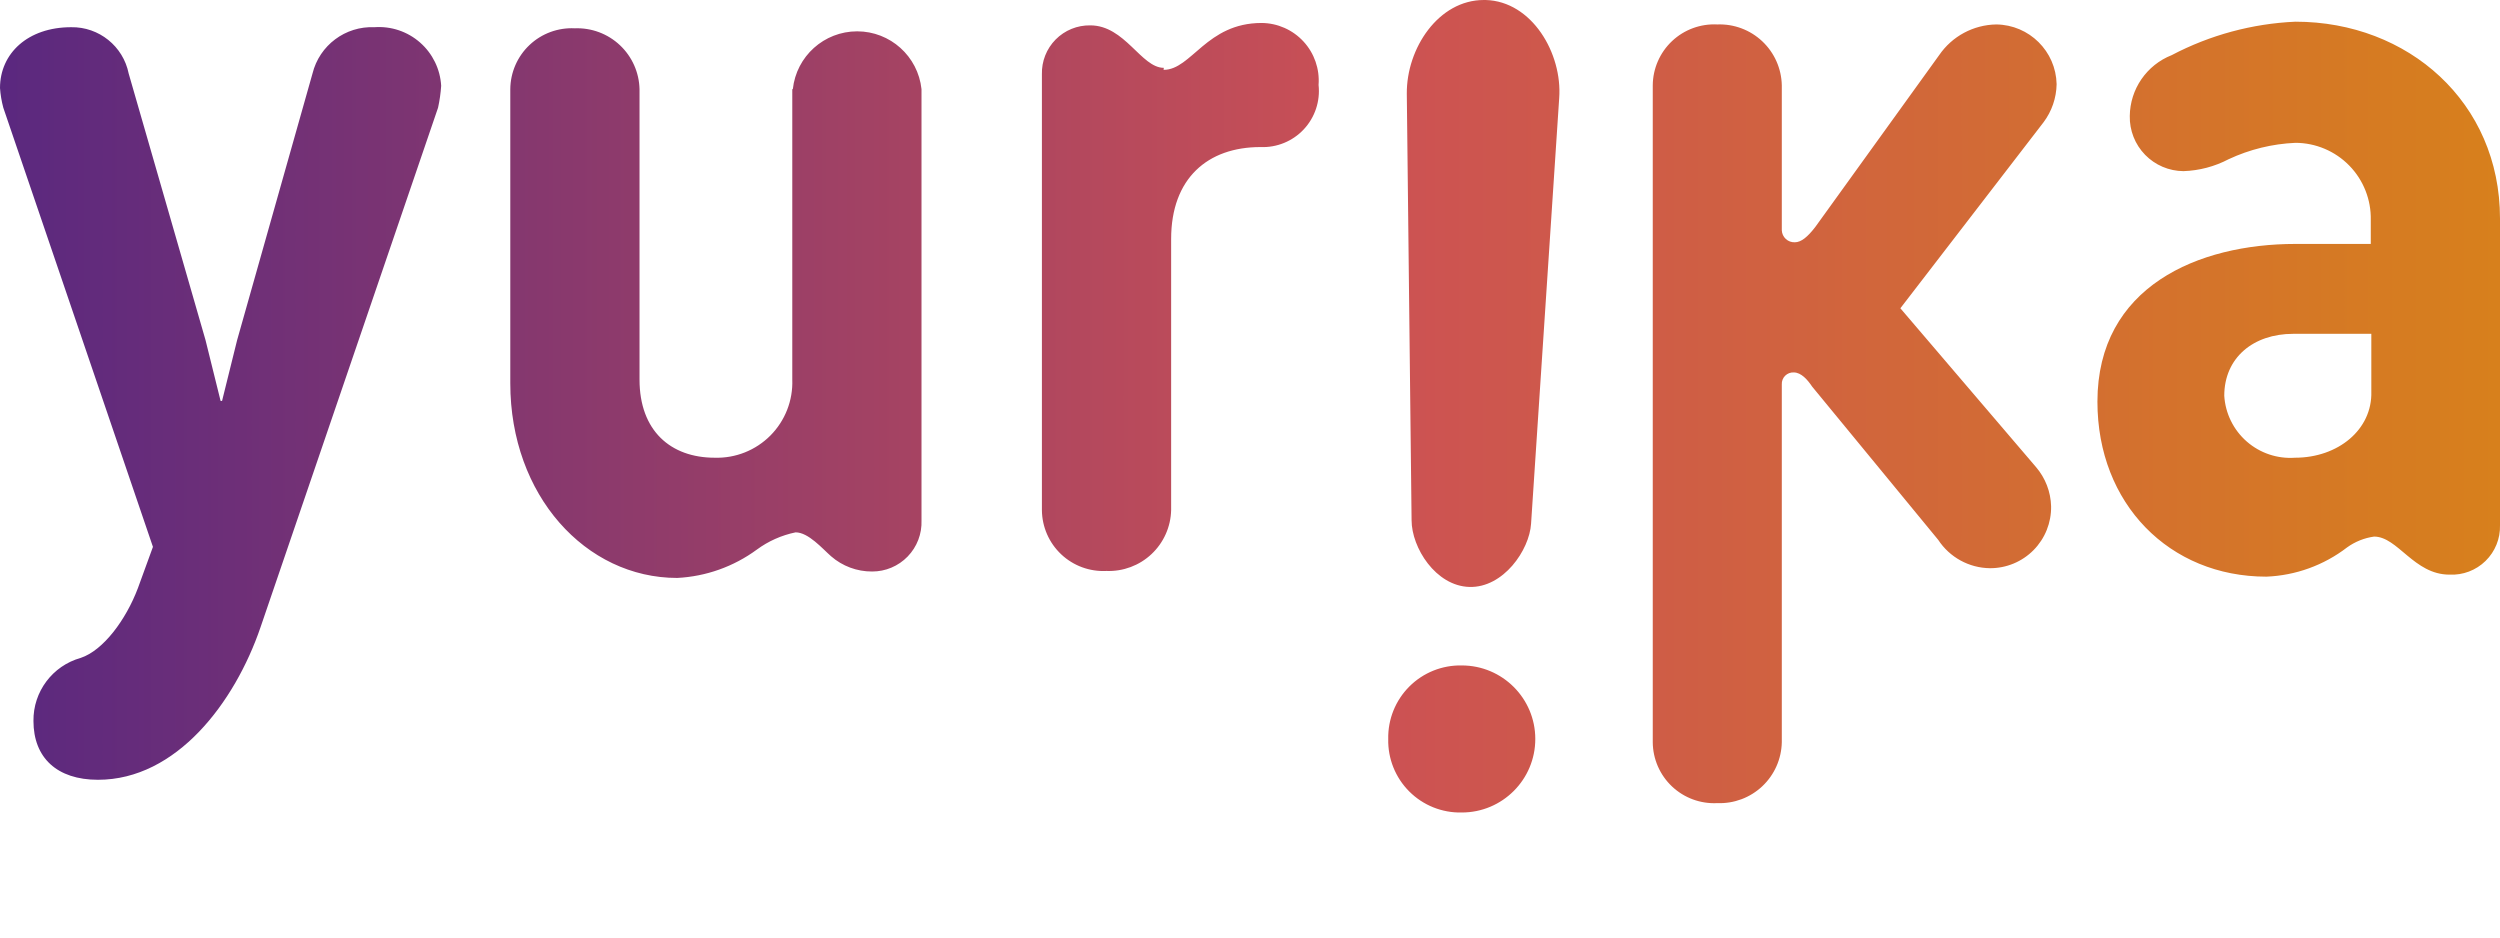
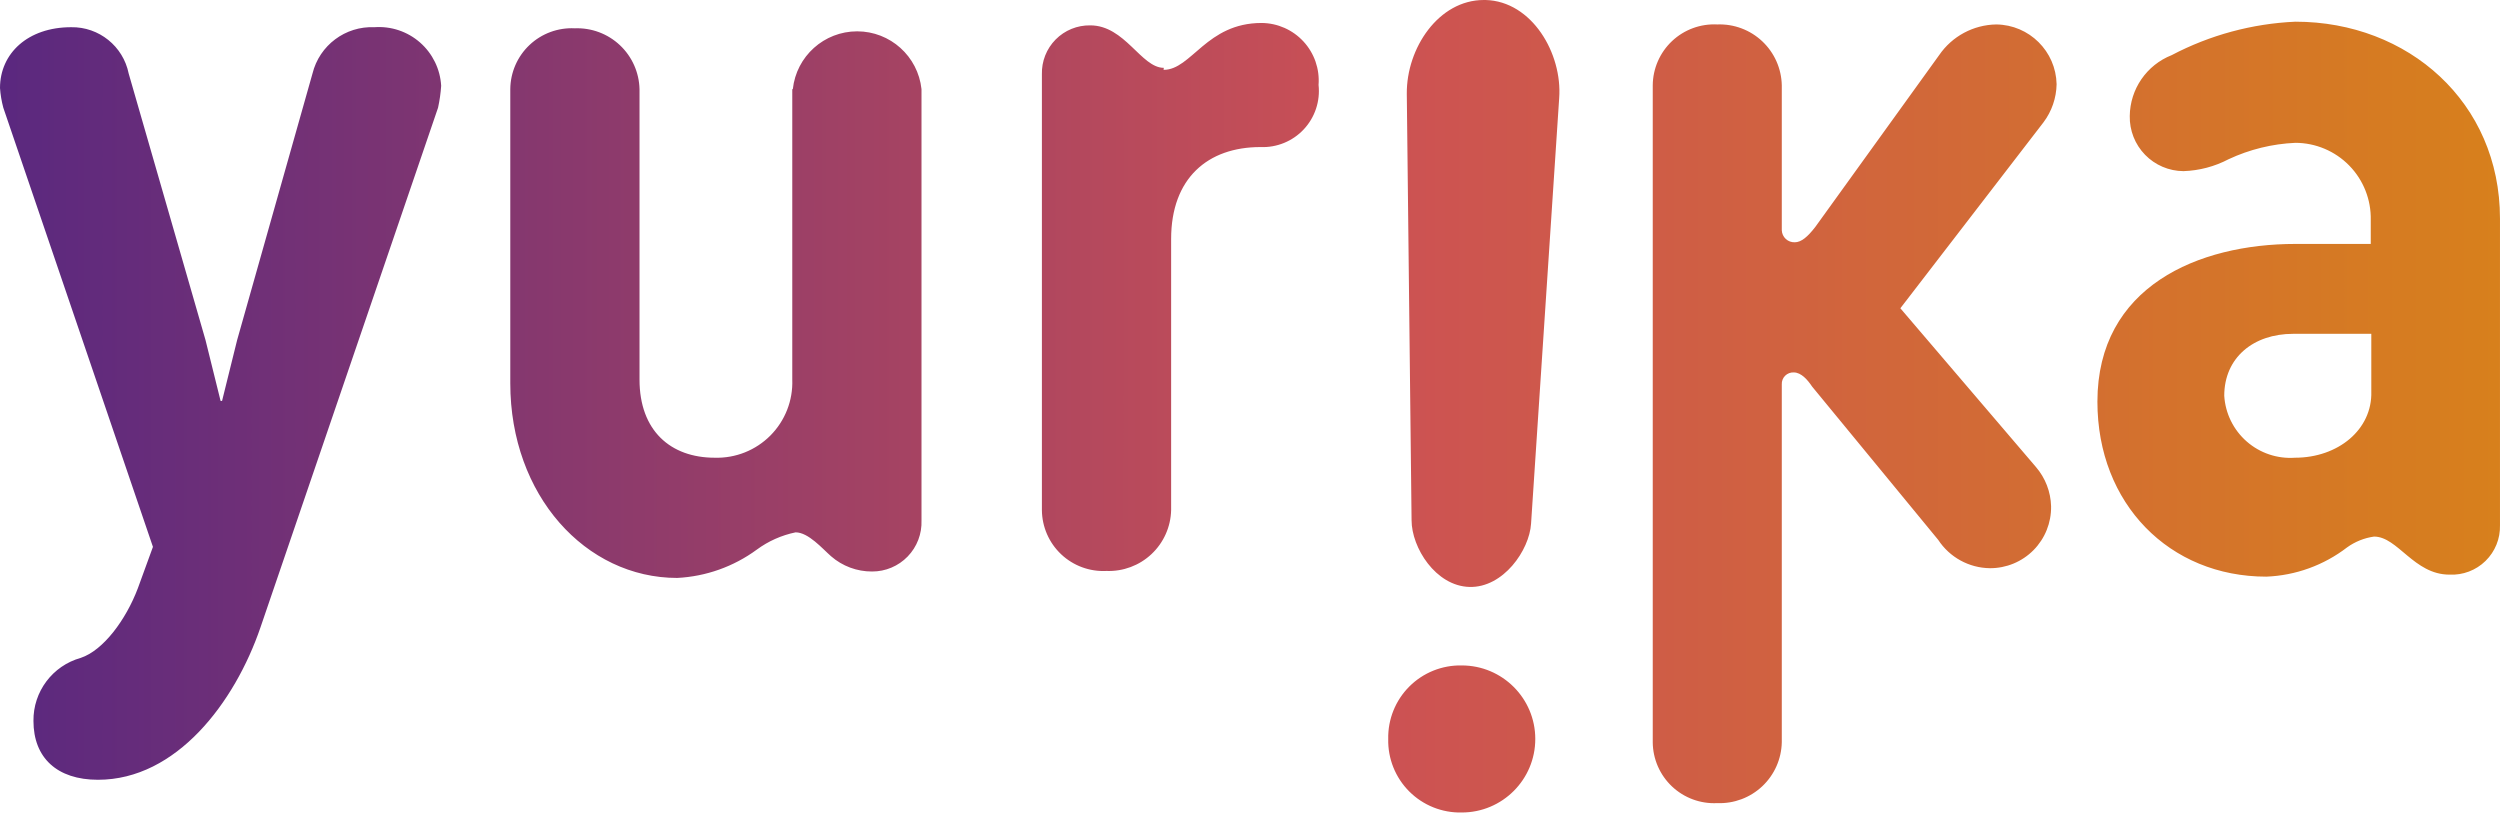
- <svg xmlns="http://www.w3.org/2000/svg" viewBox="0 0 136 51">
-   <defs>
-     <style>
+ <svg xmlns="http://www.w3.org/2000/svg" viewBox="-0.1 0 136.001 44.201" version="1.1" id="svg17" width="136.001" height="44.201" preserveAspectRatio="xMidYMid meet">
+   <defs id="defs11">
+     <style id="style2">
      .a {
        fill: url(#a);
      }
    </style>
-     <linearGradient id="a" data-name="New Gradient Swatch 1" y1="22.11" x2="136" y2="22.11" gradientUnits="userSpaceOnUse">
-       <stop offset="0" stop-color="#5a287f" />
-       <stop offset="0.55" stop-color="#cc5154" />
-       <stop offset="1" stop-color="#d7801c" />
+     <linearGradient id="a" data-name="New Gradient Swatch 1" y1="22.11" x2="136" y2="22.11" gradientUnits="userSpaceOnUse" gradientTransform="translate(-0.1)">
+       <stop offset="0" stop-color="#5a287f" id="stop4" />
+       <stop offset="0.55" stop-color="#cc5154" id="stop6" />
+       <stop offset="1" stop-color="#d7801c" id="stop8" />
    </linearGradient>
  </defs>
-   <path class="a" d="M75.52,40.2a3.91,3.91,0,0,0,4,4,4,4,0,1,0,0-8,3.92,3.92,0,0,0-4,4M43.1,4.85v15.8a4.1,4.1,0,0,1-4.22,4.25c-2.4,0-4.09-1.47-4.09-4.25V4.85a3.39,3.39,0,0,0-3.52-3.31,3.34,3.34,0,0,0-3.51,3.31v16c0,6.1,4.1,10.59,9.08,10.59a8,8,0,0,0,4.33-1.54,5.39,5.39,0,0,1,2.11-.94c.7,0,1.46.89,1.93,1.3a3.37,3.37,0,0,0,2.23.83,2.68,2.68,0,0,0,2.69-2.78V4.85a3.52,3.52,0,0,0-7,0M17,4l-4.1,14.5-.82,3.31H12l-.82-3.31L7,4A3.14,3.14,0,0,0,3.87,1.48C1.52,1.48,0,2.9,0,4.79A5.68,5.68,0,0,0,.18,5.86L8.32,29.75,7.5,32c-.65,1.72-1.88,3.38-3.11,3.79a3.52,3.52,0,0,0-2.57,3.43c0,2,1.28,3.2,3.51,3.2,4.27,0,7.44-4.2,8.84-8.29L23.83,5.86A8.15,8.15,0,0,0,24,4.67a3.39,3.39,0,0,0-3.63-3.19A3.32,3.32,0,0,0,17,4M105.49,3l-6.74,9.35c-.41.53-.76.83-1.11.83a.68.68,0,0,1-.71-.65V4.64a3.38,3.38,0,0,0-3.51-3.31,3.34,3.34,0,0,0-3.51,3.31V40.38a3.34,3.34,0,0,0,3.51,3.31,3.38,3.38,0,0,0,3.51-3.31V20.91a.62.62,0,0,1,.65-.65c.41,0,.76.41,1,.77l6.86,8.34a3.41,3.41,0,0,0,2.81,1.54,3.31,3.31,0,0,0,3.33-3.37,3.41,3.41,0,0,0-.82-2.13l-7.38-8.64,7.79-10.12a3.56,3.56,0,0,0,.71-2.07,3.32,3.32,0,0,0-3.28-3.25A3.84,3.84,0,0,0,105.49,3m-42.18.69c-1.23,0-2.11-2.31-4-2.31a2.59,2.59,0,0,0-2.63,2.66V27.75a3.34,3.34,0,0,0,3.51,3.31,3.39,3.39,0,0,0,3.52-3.31V13c0-3.31,2-5,4.86-5a3.05,3.05,0,0,0,3.16-3.38,3.13,3.13,0,0,0-3.1-3.37c-3,0-3.81,2.55-5.33,2.55M121,21.53c0-2.07,1.58-3.37,3.75-3.37H129V21.3c.06,2.07-1.81,3.6-4.15,3.6A3.6,3.6,0,0,1,121,21.53M118.14,3a3.6,3.6,0,0,0-2.28,3.31,2.94,2.94,0,0,0,2.92,3,5.69,5.69,0,0,0,2.46-.65,9.55,9.55,0,0,1,3.63-.89,4.11,4.11,0,0,1,4.1,4.2v1.3h-4.1c-5.27,0-10.77,2.31-10.77,8.58,0,5.56,3.92,9.52,9.19,9.52a7.71,7.71,0,0,0,4.39-1.59,3.29,3.29,0,0,1,1.47-.59c1.29,0,2.17,2.07,4.1,2.07A2.62,2.62,0,0,0,136,28.57V11.89c0-6.33-5-10.71-11.13-10.71A16,16,0,0,0,118.14,3M76.53,5.1l.26,23.2c0,1.49,1.31,3.58,3.15,3.63s3.26-2,3.35-3.44L84.82,5.34C85,2.91,83.34.07,80.82,0h-.1c-2.46,0-4.21,2.62-4.19,5.1" />
+   <path class="a" d="m 75.42,40.2 a 3.91,3.91 0 0 0 4,4 4,4 0 1 0 0,-8 3.92,3.92 0 0 0 -4,4 M 43,4.85 v 15.8 a 4.1,4.1 0 0 1 -4.22,4.25 c -2.4,0 -4.09,-1.47 -4.09,-4.25 V 4.85 A 3.39,3.39 0 0 0 31.17,1.54 3.34,3.34 0 0 0 27.66,4.85 v 16 c 0,6.1 4.1,10.59 9.08,10.59 a 8,8 0 0 0 4.33,-1.54 5.39,5.39 0 0 1 2.11,-0.94 c 0.7,0 1.46,0.89 1.93,1.3 a 3.37,3.37 0 0 0 2.23,0.83 2.68,2.68 0 0 0 2.69,-2.78 V 4.85 a 3.52,3.52 0 0 0 -7,0 M 16.9,4 12.8,18.5 11.98,21.81 H 11.9 L 11.08,18.5 6.9,4 A 3.14,3.14 0 0 0 3.77,1.48 C 1.42,1.48 -0.1,2.9 -0.1,4.79 A 5.68,5.68 0 0 0 0.08,5.86 L 8.22,29.75 7.4,32 c -0.65,1.72 -1.88,3.38 -3.11,3.79 a 3.52,3.52 0 0 0 -2.57,3.43 c 0,2 1.28,3.2 3.51,3.2 4.27,0 7.44,-4.2 8.84,-8.29 L 23.73,5.86 A 8.15,8.15 0 0 0 23.9,4.67 3.39,3.39 0 0 0 20.27,1.48 3.32,3.32 0 0 0 16.9,4 m 88.49,-1 -6.74,9.35 c -0.41,0.53 -0.76,0.83 -1.11,0.83 A 0.68,0.68 0 0 1 96.83,12.53 V 4.64 A 3.38,3.38 0 0 0 93.32,1.33 3.34,3.34 0 0 0 89.81,4.64 v 35.74 a 3.34,3.34 0 0 0 3.51,3.31 3.38,3.38 0 0 0 3.51,-3.31 V 20.91 a 0.62,0.62 0 0 1 0.65,-0.65 c 0.41,0 0.76,0.41 1,0.77 l 6.86,8.34 a 3.41,3.41 0 0 0 2.81,1.54 3.31,3.31 0 0 0 3.33,-3.37 3.41,3.41 0 0 0 -0.82,-2.13 l -7.38,-8.64 7.79,-10.12 A 3.56,3.56 0 0 0 111.78,4.58 3.32,3.32 0 0 0 108.5,1.33 3.84,3.84 0 0 0 105.39,3 M 63.21,3.69 c -1.23,0 -2.11,-2.31 -4,-2.31 a 2.59,2.59 0 0 0 -2.63,2.66 v 23.71 a 3.34,3.34 0 0 0 3.51,3.31 3.39,3.39 0 0 0 3.52,-3.31 V 13 c 0,-3.31 2,-5 4.86,-5 a 3.05,3.05 0 0 0 3.16,-3.38 3.13,3.13 0 0 0 -3.1,-3.37 c -3,0 -3.81,2.55 -5.33,2.55 m 57.7,17.73 c 0,-2.07 1.58,-3.37 3.75,-3.37 h 4.25 v 3.14 c 0.06,2.07 -1.81,3.6 -4.15,3.6 A 3.6,3.6 0 0 1 120.9,21.53 M 118.04,3 a 3.6,3.6 0 0 0 -2.28,3.31 2.94,2.94 0 0 0 2.92,3 5.69,5.69 0 0 0 2.46,-0.65 9.55,9.55 0 0 1 3.63,-0.89 4.11,4.11 0 0 1 4.1,4.2 v 1.3 h -4.1 c -5.27,0 -10.77,2.31 -10.77,8.58 0,5.56 3.92,9.52 9.19,9.52 a 7.71,7.71 0 0 0 4.39,-1.59 3.29,3.29 0 0 1 1.47,-0.59 c 1.29,0 2.17,2.07 4.1,2.07 a 2.62,2.62 0 0 0 2.75,-2.69 V 11.89 c 0,-6.33 -5,-10.71 -11.13,-10.71 A 16,16 0 0 0 118.04,3 m -41.61,2.1 0.26,23.2 c 0,1.49 1.31,3.58 3.15,3.63 1.84,0.05 3.26,-2 3.35,-3.44 L 84.72,5.34 C 84.9,2.91 83.24,0.07 80.72,0 h -0.1 c -2.46,0 -4.21,2.62 -4.19,5.1" id="path15" style="fill:url(#a)" />
</svg>
